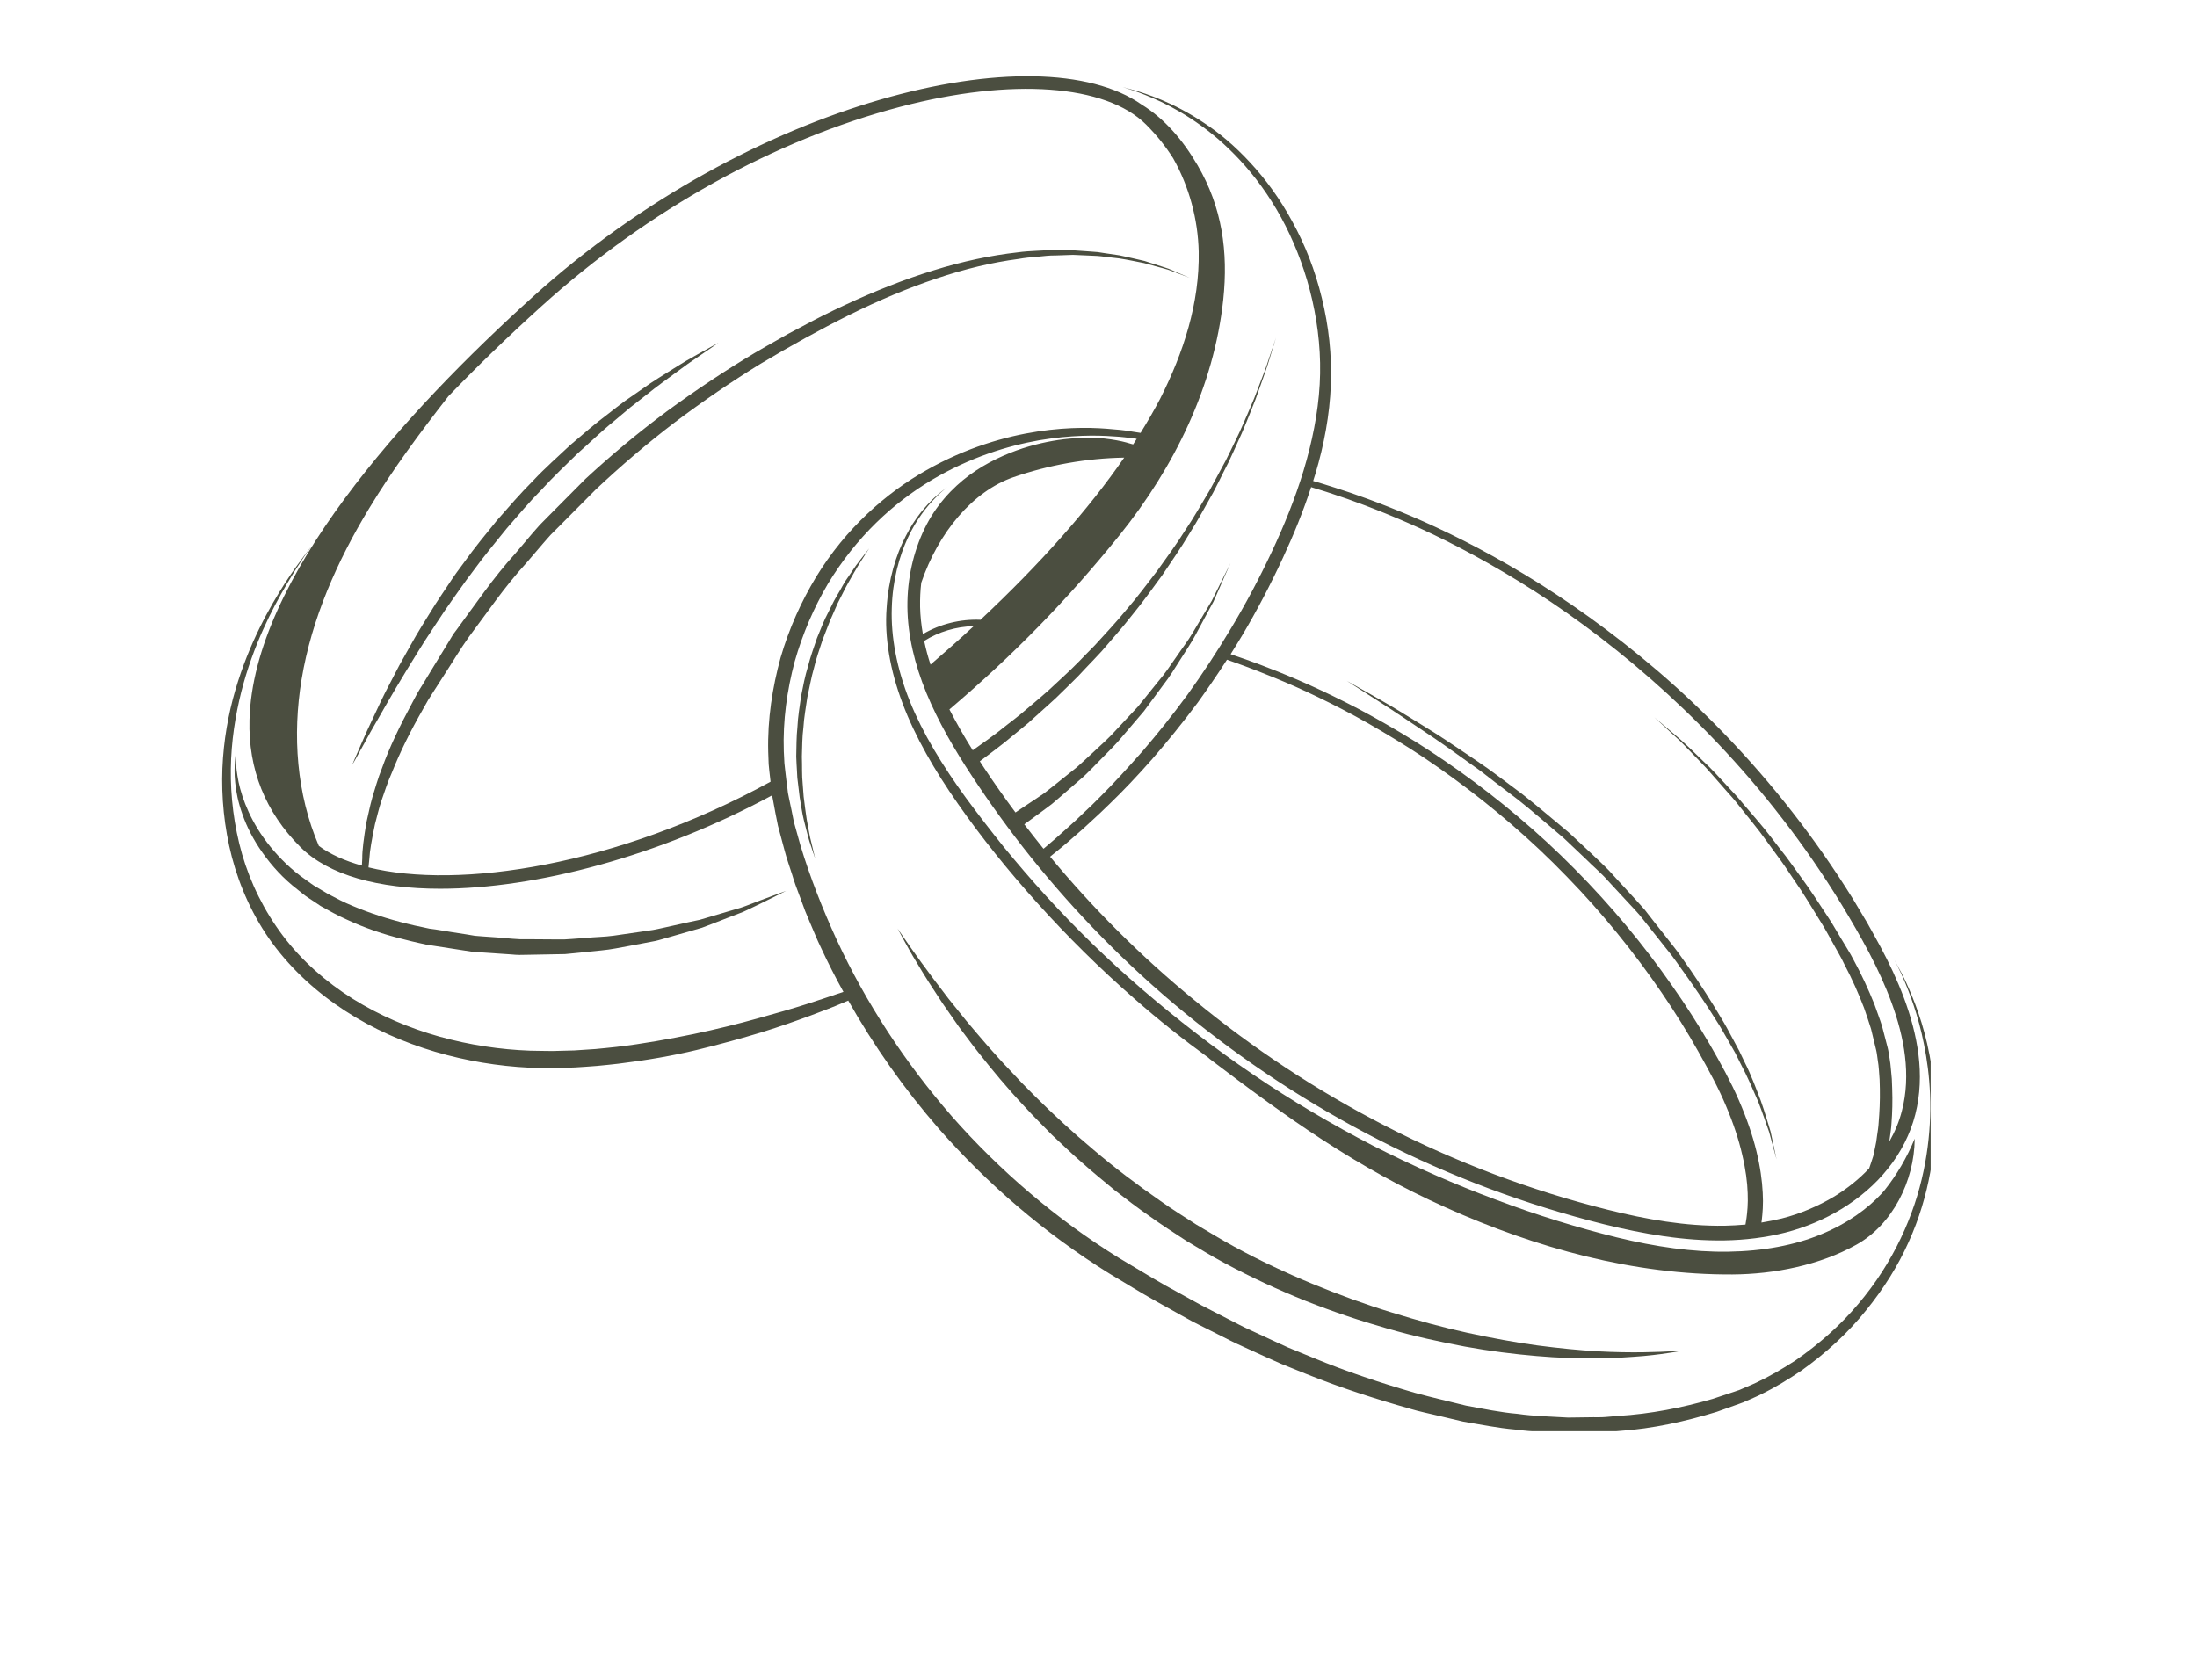
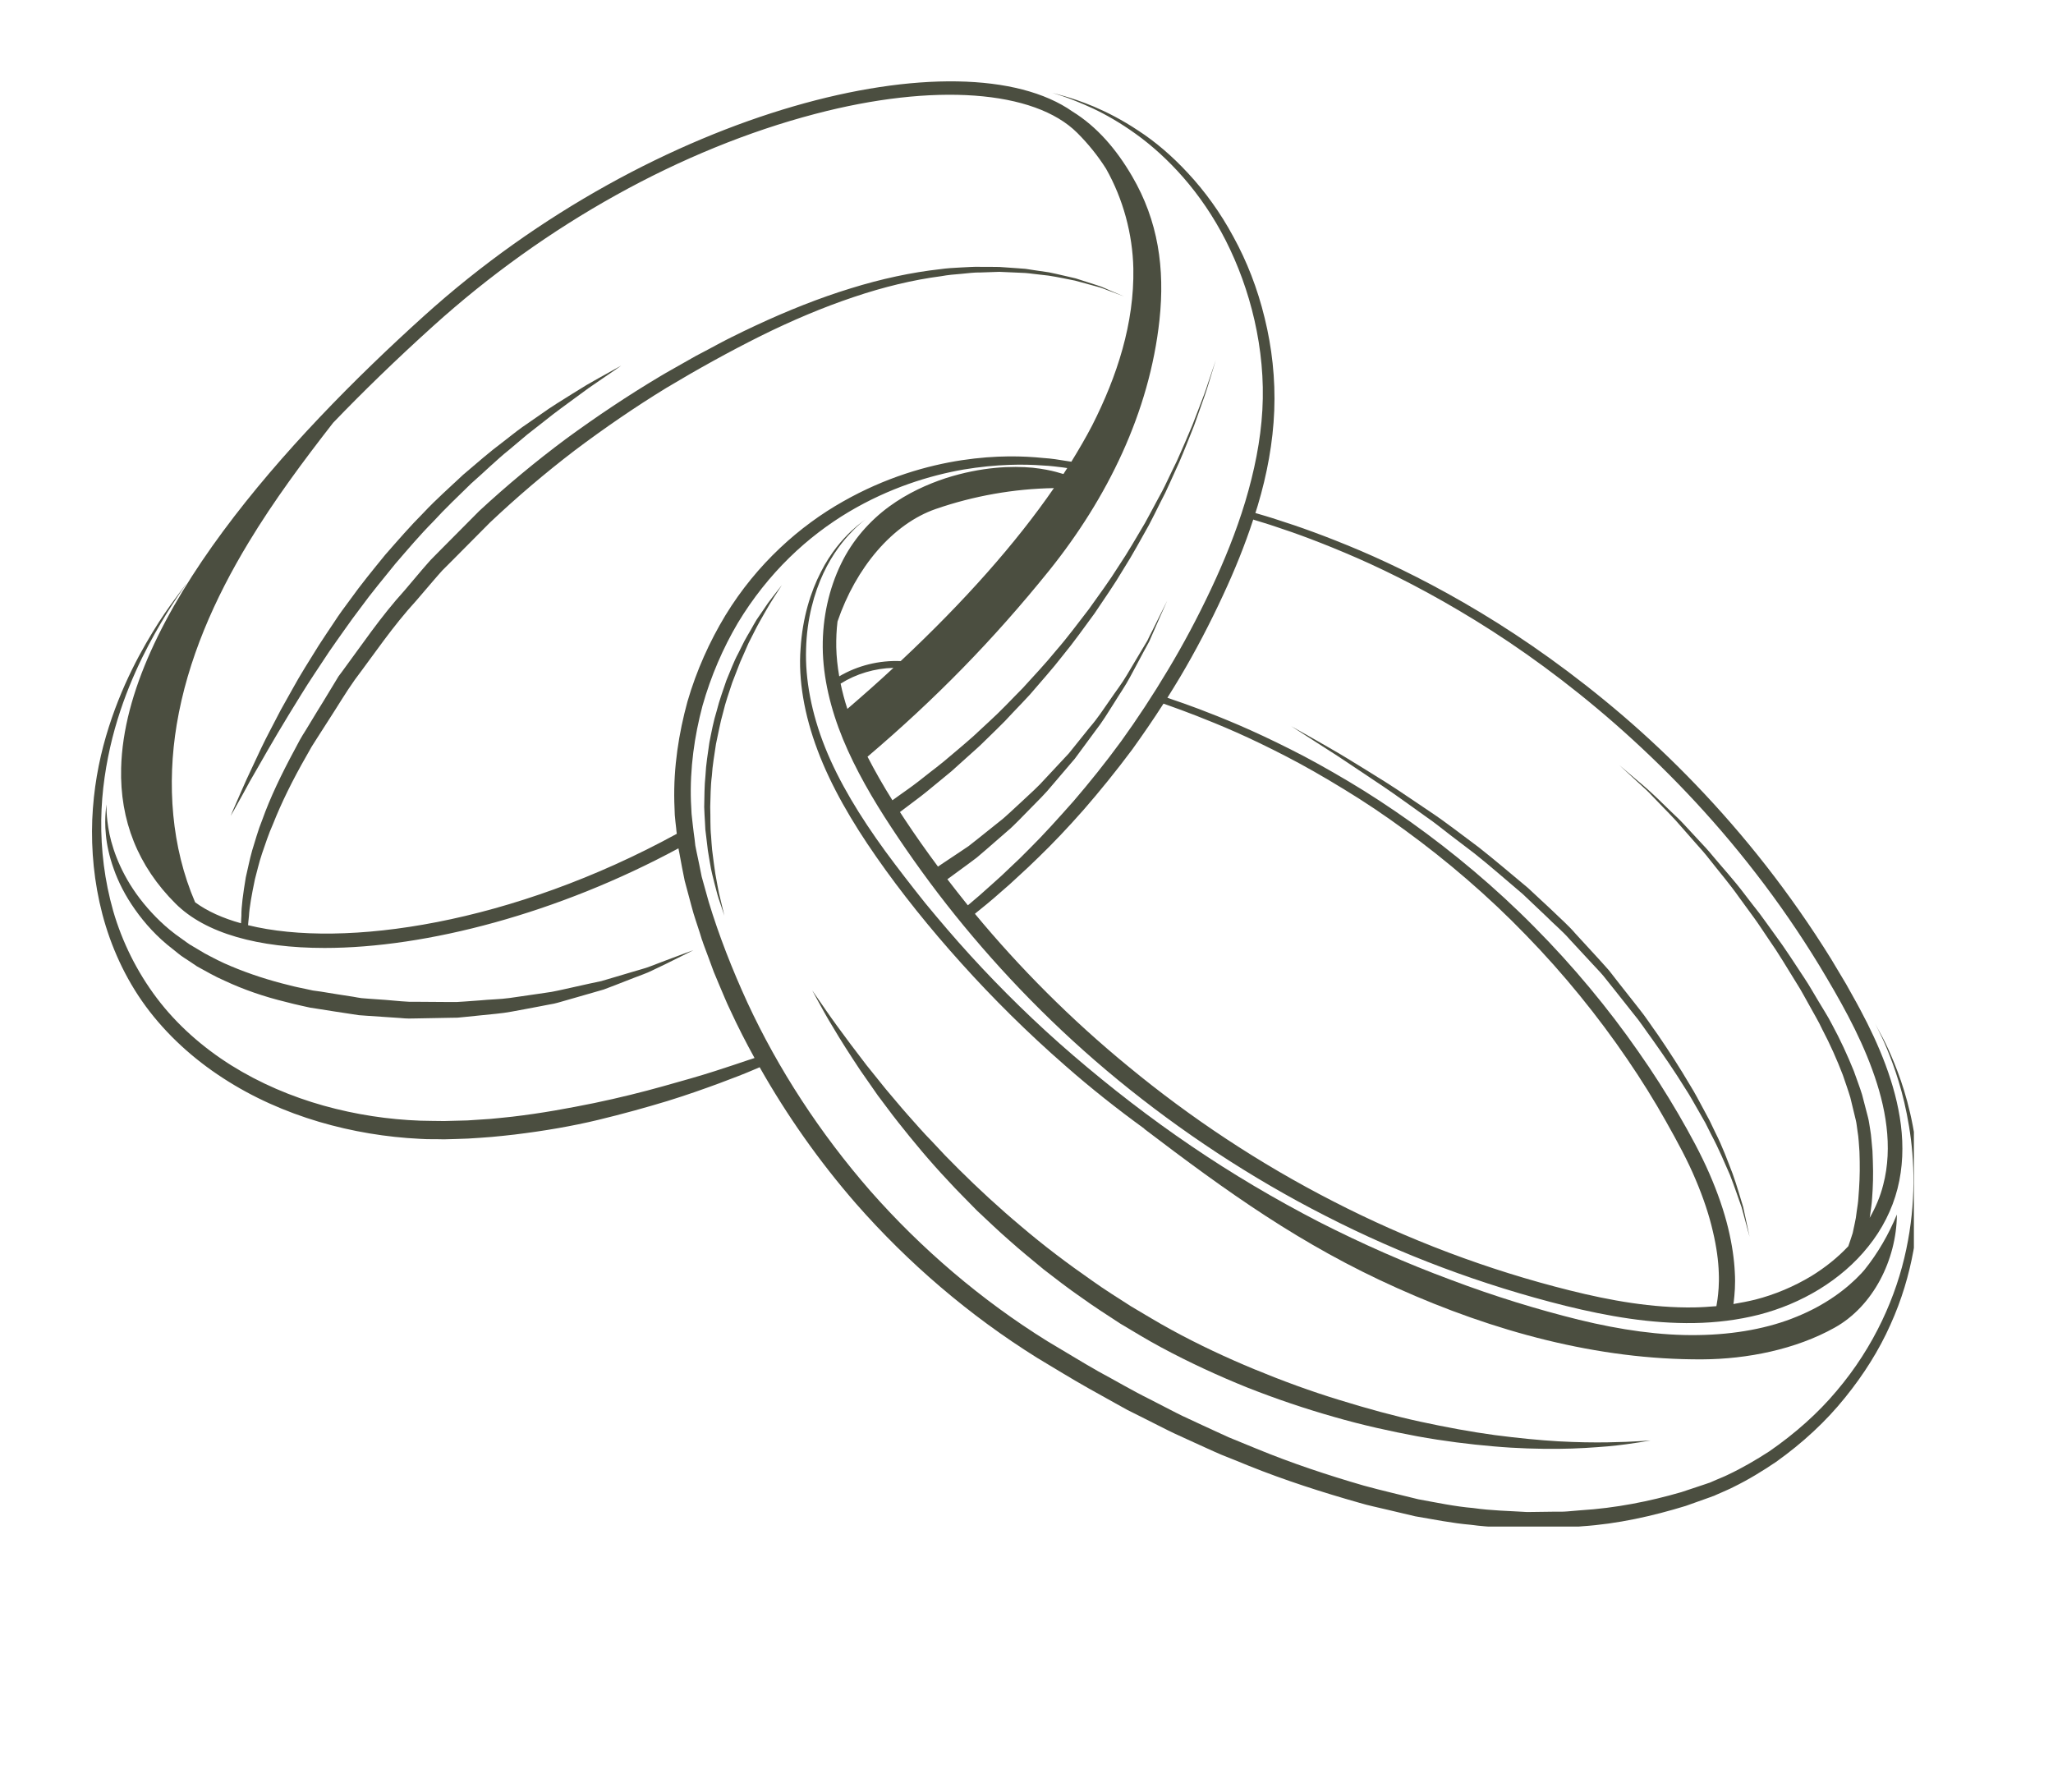
- <svg xmlns="http://www.w3.org/2000/svg" width="85" zoomAndPan="magnify" viewBox="0 0 64.08 55.92" height="65" preserveAspectRatio="xMidYMid meet" version="1.0">
+ <svg xmlns="http://www.w3.org/2000/svg" zoomAndPan="magnify" viewBox="0 0 64.08 55.92" preserveAspectRatio="xMidYMid meet" version="1.0">
  <defs>
    <clipPath id="2d71592915">
      <path d="M 2.805 2 L 59.738 2 L 59.738 47.645 L 2.805 47.645 Z M 2.805 2 " clip-rule="nonzero" />
    </clipPath>
    <clipPath id="9b6d375ac0">
      <path d="M 24 16 L 59.738 16 L 59.738 43 L 24 43 Z M 24 16 " clip-rule="nonzero" />
    </clipPath>
  </defs>
  <path fill="#4b4e40" d="M 3.32 25.105 C 3.32 25.105 3.312 25.191 3.297 25.352 C 3.285 25.512 3.273 25.75 3.305 26.051 C 3.332 26.355 3.406 26.719 3.551 27.121 C 3.691 27.523 3.91 27.957 4.215 28.387 C 4.52 28.82 4.906 29.25 5.391 29.621 C 5.508 29.711 5.613 29.809 5.75 29.895 C 5.883 29.98 6.016 30.07 6.148 30.16 C 6.426 30.312 6.707 30.477 7.012 30.609 C 7.605 30.887 8.25 31.109 8.918 31.27 C 9.082 31.316 9.25 31.352 9.418 31.391 L 9.68 31.449 L 9.934 31.488 C 10.27 31.543 10.605 31.594 10.945 31.645 C 11.031 31.656 11.113 31.672 11.199 31.684 L 11.461 31.703 L 11.98 31.738 C 12.156 31.75 12.328 31.762 12.5 31.773 C 12.586 31.781 12.672 31.789 12.762 31.789 L 13.016 31.785 C 13.355 31.781 13.695 31.773 14.031 31.766 L 14.281 31.762 L 14.527 31.738 C 14.691 31.723 14.855 31.707 15.016 31.688 C 15.336 31.652 15.656 31.633 15.965 31.574 C 16.27 31.52 16.57 31.461 16.863 31.406 C 17.008 31.379 17.152 31.348 17.293 31.324 C 17.434 31.293 17.57 31.246 17.703 31.211 C 17.973 31.133 18.23 31.062 18.48 30.988 C 18.605 30.953 18.727 30.918 18.844 30.883 C 18.961 30.84 19.074 30.797 19.184 30.754 C 19.402 30.668 19.609 30.59 19.805 30.512 C 20 30.434 20.188 30.375 20.348 30.293 C 20.512 30.215 20.664 30.141 20.797 30.078 C 21.336 29.812 21.641 29.656 21.641 29.656 C 21.641 29.656 21.316 29.773 20.758 29.984 C 20.617 30.039 20.465 30.098 20.297 30.16 C 20.129 30.227 19.938 30.27 19.742 30.332 C 19.543 30.391 19.332 30.453 19.109 30.52 C 18.996 30.551 18.883 30.586 18.766 30.621 C 18.645 30.645 18.523 30.672 18.398 30.699 C 18.152 30.754 17.895 30.812 17.625 30.871 C 17.492 30.898 17.355 30.934 17.215 30.957 C 17.078 30.977 16.934 30.996 16.789 31.02 C 16.504 31.062 16.207 31.102 15.906 31.148 C 15.602 31.191 15.289 31.191 14.977 31.223 C 14.816 31.234 14.656 31.246 14.496 31.258 L 14.258 31.273 L 14.012 31.273 C 13.688 31.27 13.359 31.27 13.027 31.266 L 12.777 31.266 C 12.695 31.262 12.609 31.254 12.527 31.25 C 12.363 31.234 12.195 31.223 12.031 31.207 L 11.531 31.172 L 11.281 31.152 C 11.199 31.141 11.113 31.125 11.027 31.109 C 10.691 31.059 10.352 31.004 10.02 30.949 L 9.766 30.914 L 9.531 30.863 C 9.367 30.828 9.203 30.797 9.047 30.754 C 8.402 30.598 7.785 30.398 7.211 30.156 C 6.922 30.039 6.652 29.895 6.387 29.754 C 6.258 29.68 6.133 29.605 6.012 29.531 C 5.887 29.465 5.766 29.363 5.645 29.281 C 5.18 28.961 4.793 28.574 4.48 28.191 C 3.844 27.414 3.539 26.609 3.418 26.035 C 3.359 25.742 3.336 25.512 3.328 25.352 C 3.324 25.191 3.32 25.105 3.32 25.105 " fill-opacity="1" fill-rule="nonzero" />
  <path fill="#4b4e40" d="M 18.309 12.016 C 18.176 12.098 18.031 12.188 17.879 12.281 C 17.57 12.477 17.219 12.684 16.859 12.945 C 16.676 13.07 16.484 13.203 16.289 13.34 C 16.094 13.48 15.902 13.637 15.699 13.793 C 15.289 14.098 14.883 14.453 14.457 14.816 C 14.051 15.199 13.617 15.578 13.215 16.008 C 12.801 16.422 12.414 16.871 12.02 17.32 C 11.645 17.781 11.266 18.242 10.926 18.719 C 10.75 18.953 10.578 19.188 10.422 19.43 C 10.266 19.668 10.102 19.902 9.953 20.137 C 9.66 20.609 9.371 21.062 9.125 21.512 C 9 21.734 8.879 21.949 8.762 22.16 C 8.652 22.371 8.547 22.578 8.441 22.777 C 8.234 23.168 8.062 23.539 7.91 23.867 C 7.754 24.191 7.625 24.48 7.523 24.715 C 7.312 25.191 7.199 25.465 7.199 25.465 C 7.199 25.465 7.352 25.207 7.598 24.754 C 7.719 24.527 7.871 24.25 8.055 23.941 C 8.234 23.629 8.434 23.273 8.66 22.895 C 8.887 22.516 9.133 22.105 9.402 21.676 C 9.664 21.246 9.969 20.805 10.27 20.344 C 10.422 20.117 10.59 19.891 10.75 19.66 C 10.914 19.426 11.082 19.195 11.258 18.965 C 11.598 18.496 11.977 18.047 12.344 17.59 C 12.727 17.148 13.105 16.699 13.512 16.289 C 13.902 15.863 14.316 15.473 14.707 15.09 C 15.121 14.727 15.5 14.352 15.895 14.035 C 16.09 13.871 16.277 13.715 16.457 13.562 C 16.645 13.414 16.828 13.273 17 13.137 C 17.344 12.859 17.676 12.625 17.965 12.41 C 18.109 12.305 18.246 12.203 18.371 12.113 C 18.5 12.023 18.617 11.945 18.723 11.871 C 19.152 11.582 19.391 11.41 19.391 11.41 C 19.391 11.41 19.133 11.551 18.68 11.805 C 18.566 11.867 18.445 11.938 18.309 12.016 " fill-opacity="1" fill-rule="nonzero" />
  <g clip-path="url(#2d71592915)">
    <path fill="#4b4e40" d="M 21.047 25.027 C 21.051 25.164 21.059 25.301 21.062 25.438 C 21.074 25.594 21.09 25.707 21.105 25.848 C 21.109 25.906 21.117 25.965 21.125 26.023 C 16.008 28.824 10.754 29.617 7.742 28.875 C 7.746 28.809 7.758 28.715 7.77 28.594 C 7.785 28.316 7.855 27.93 7.957 27.441 C 8.023 27.199 8.082 26.926 8.18 26.637 C 8.281 26.348 8.379 26.035 8.523 25.715 C 8.781 25.062 9.133 24.344 9.566 23.59 C 9.621 23.496 9.672 23.398 9.727 23.305 C 9.777 23.223 9.848 23.117 9.906 23.023 C 10.027 22.832 10.152 22.637 10.281 22.438 C 10.539 22.043 10.789 21.617 11.078 21.211 C 11.676 20.418 12.258 19.547 12.996 18.742 C 13.176 18.535 13.352 18.328 13.531 18.117 C 13.625 18.012 13.711 17.906 13.805 17.805 L 14.102 17.508 C 14.496 17.109 14.895 16.707 15.297 16.305 C 16.133 15.516 17.012 14.766 17.938 14.059 C 18.863 13.363 19.824 12.703 20.801 12.105 C 21.785 11.516 22.766 10.973 23.746 10.484 C 24.723 10 25.695 9.59 26.641 9.273 C 27.586 8.953 28.504 8.734 29.371 8.621 C 29.586 8.582 29.797 8.562 30.004 8.547 C 30.211 8.527 30.414 8.5 30.613 8.504 C 30.809 8.496 31.004 8.492 31.191 8.484 C 31.379 8.492 31.562 8.5 31.738 8.508 C 31.828 8.512 31.914 8.516 32 8.52 C 32.086 8.527 32.168 8.535 32.25 8.547 C 32.414 8.566 32.574 8.582 32.727 8.602 C 33.031 8.648 33.305 8.711 33.555 8.758 C 33.801 8.824 34.023 8.887 34.215 8.938 C 34.406 8.984 34.559 9.059 34.688 9.102 C 34.945 9.199 35.082 9.25 35.082 9.25 C 35.082 9.25 34.949 9.191 34.695 9.086 C 34.566 9.035 34.418 8.953 34.227 8.898 C 34.035 8.836 33.82 8.766 33.574 8.688 C 33.324 8.633 33.047 8.562 32.742 8.5 C 32.59 8.477 32.43 8.453 32.266 8.43 C 32.184 8.418 32.098 8.406 32.012 8.391 C 31.926 8.387 31.836 8.379 31.75 8.371 C 31.57 8.359 31.383 8.344 31.195 8.332 C 31.004 8.328 30.809 8.328 30.605 8.328 C 30.406 8.32 30.199 8.34 29.988 8.348 C 29.773 8.359 29.555 8.371 29.34 8.402 C 28.461 8.5 27.52 8.699 26.551 9 C 25.582 9.297 24.59 9.691 23.586 10.16 C 23.336 10.273 23.09 10.398 22.84 10.52 C 22.586 10.645 22.34 10.781 22.09 10.914 C 21.836 11.043 21.586 11.18 21.34 11.324 C 21.09 11.469 20.836 11.605 20.59 11.754 C 19.594 12.348 18.613 13.004 17.664 13.699 C 16.719 14.402 15.809 15.16 14.961 15.945 C 14.551 16.359 14.145 16.766 13.746 17.168 L 13.445 17.473 C 13.352 17.574 13.262 17.684 13.168 17.789 C 12.988 18.004 12.809 18.215 12.629 18.426 C 11.883 19.246 11.285 20.141 10.68 20.957 L 10.566 21.109 L 10.469 21.27 C 10.406 21.375 10.34 21.48 10.277 21.586 C 10.152 21.793 10.027 22 9.902 22.199 C 9.777 22.402 9.66 22.602 9.539 22.797 C 9.477 22.895 9.422 22.98 9.359 23.094 C 9.305 23.191 9.254 23.289 9.203 23.387 C 8.781 24.168 8.43 24.902 8.188 25.582 C 8.051 25.918 7.965 26.246 7.871 26.543 C 7.785 26.844 7.734 27.129 7.672 27.383 C 7.586 27.898 7.531 28.309 7.535 28.578 C 7.527 28.676 7.527 28.754 7.523 28.816 C 6.949 28.656 6.465 28.438 6.09 28.16 C 5.348 26.434 5.207 24.473 5.516 22.613 C 5.852 20.59 6.699 18.68 7.762 16.926 C 8.551 15.621 9.461 14.398 10.398 13.195 C 11.336 12.219 12.375 11.211 13.512 10.184 C 17.031 7.004 21.27 4.648 25.445 3.555 C 29.148 2.582 32.285 2.809 33.625 4.148 C 33.977 4.5 34.273 4.871 34.523 5.266 C 35.055 6.207 35.352 7.301 35.375 8.379 C 35.406 10.086 34.871 11.738 34.09 13.277 C 33.895 13.652 33.676 14.027 33.438 14.414 L 33.438 14.41 C 33.438 14.41 33.359 14.398 33.211 14.375 C 33.066 14.352 32.848 14.312 32.551 14.293 C 31.969 14.234 31.105 14.199 30.02 14.363 C 28.941 14.527 27.637 14.898 26.305 15.656 C 24.977 16.406 23.629 17.586 22.641 19.207 C 22.152 20.016 21.742 20.918 21.457 21.898 C 21.188 22.883 21.02 23.938 21.047 25.027 Z M 26.238 21.336 C 26.73 21.027 27.305 20.859 27.887 20.844 C 27.43 21.27 26.949 21.695 26.449 22.125 C 26.363 21.863 26.293 21.598 26.238 21.336 Z M 26.102 20.203 C 26.098 19.93 26.109 19.66 26.141 19.398 C 26.711 17.727 27.852 16.352 29.215 15.883 C 30.391 15.477 31.648 15.254 32.895 15.234 C 31.707 16.957 30.105 18.766 28.113 20.633 C 27.445 20.605 26.77 20.77 26.195 21.109 C 26.141 20.805 26.109 20.5 26.102 20.203 Z M 30.477 28.48 C 30.656 28.336 30.926 28.121 31.254 27.828 C 31.422 27.688 31.602 27.523 31.793 27.344 C 31.988 27.168 32.195 26.973 32.414 26.758 C 32.852 26.336 33.328 25.836 33.824 25.273 C 34.316 24.707 34.832 24.074 35.344 23.387 C 35.668 22.934 35.996 22.461 36.316 21.961 C 36.363 21.98 36.438 22.004 36.535 22.039 C 36.723 22.105 37 22.207 37.344 22.34 C 37.691 22.477 38.113 22.645 38.586 22.855 C 39.062 23.066 39.59 23.32 40.156 23.613 C 40.723 23.906 41.324 24.25 41.949 24.633 C 42.574 25.012 43.215 25.441 43.859 25.914 C 45.148 26.852 46.449 27.961 47.629 29.184 C 48.816 30.402 49.887 31.73 50.785 33.047 C 51.234 33.703 51.641 34.359 51.996 34.992 C 52.355 35.629 52.684 36.234 52.926 36.816 C 53.172 37.395 53.352 37.941 53.465 38.438 C 53.582 38.93 53.637 39.367 53.648 39.723 C 53.664 40.082 53.633 40.359 53.609 40.547 C 53.594 40.645 53.582 40.715 53.574 40.766 C 53.344 40.785 53.109 40.801 52.875 40.805 C 51.578 40.824 50.273 40.594 48.992 40.273 C 46.426 39.633 43.934 38.688 41.617 37.496 C 39.297 36.309 37.152 34.879 35.238 33.301 C 33.418 31.812 31.812 30.188 30.43 28.52 C 30.445 28.504 30.457 28.496 30.477 28.48 Z M 36.836 21.129 C 37.316 20.32 37.766 19.461 38.18 18.566 C 38.531 17.812 38.852 17.027 39.117 16.215 C 39.133 16.223 39.145 16.227 39.16 16.23 C 39.316 16.281 39.547 16.344 39.84 16.445 C 40.43 16.637 41.289 16.949 42.355 17.414 C 43.418 17.879 44.68 18.52 46.055 19.367 C 47.434 20.215 48.918 21.285 50.414 22.594 C 51.91 23.906 53.418 25.457 54.809 27.262 C 55.504 28.16 56.172 29.125 56.793 30.145 C 57.406 31.164 58.02 32.234 58.438 33.383 C 58.648 33.957 58.812 34.555 58.883 35.16 C 58.957 35.77 58.934 36.395 58.781 36.977 C 58.691 37.34 58.543 37.684 58.359 38.008 C 58.367 37.961 58.371 37.918 58.379 37.871 C 58.398 37.723 58.426 37.562 58.434 37.391 C 58.461 37.047 58.473 36.66 58.457 36.238 C 58.453 36.133 58.449 36.027 58.445 35.918 C 58.434 35.809 58.426 35.695 58.414 35.582 C 58.406 35.469 58.391 35.352 58.371 35.234 C 58.348 35.113 58.34 35.004 58.305 34.871 C 58.246 34.641 58.184 34.406 58.121 34.164 C 58.047 33.922 57.949 33.676 57.863 33.426 C 57.664 32.934 57.438 32.441 57.176 31.961 C 57.051 31.715 56.895 31.48 56.758 31.246 C 56.613 31.012 56.484 30.77 56.328 30.539 C 56.02 30.074 55.723 29.605 55.398 29.168 C 55.238 28.949 55.082 28.727 54.922 28.512 C 54.758 28.301 54.594 28.094 54.438 27.887 C 54.125 27.473 53.785 27.102 53.48 26.738 C 53.332 26.555 53.172 26.383 53.02 26.223 C 52.867 26.059 52.719 25.898 52.578 25.746 C 52.438 25.594 52.293 25.457 52.156 25.328 C 52.02 25.195 51.891 25.07 51.77 24.953 C 51.648 24.84 51.535 24.727 51.426 24.633 C 51.316 24.535 51.215 24.449 51.121 24.371 C 50.754 24.059 50.543 23.879 50.543 23.879 C 50.543 23.879 50.746 24.066 51.102 24.395 C 51.191 24.477 51.289 24.566 51.395 24.664 C 51.5 24.762 51.605 24.883 51.723 25 C 51.953 25.246 52.23 25.508 52.496 25.824 C 52.633 25.977 52.777 26.141 52.922 26.309 C 53.07 26.473 53.223 26.645 53.367 26.832 C 53.66 27.207 53.984 27.582 54.281 28.004 C 54.438 28.215 54.59 28.426 54.746 28.641 C 54.902 28.855 55.047 29.082 55.199 29.305 C 55.512 29.75 55.789 30.223 56.078 30.688 C 56.227 30.918 56.352 31.164 56.488 31.402 C 56.621 31.648 56.762 31.875 56.875 32.121 C 57.125 32.594 57.34 33.082 57.52 33.551 C 57.602 33.793 57.684 34.02 57.754 34.254 C 57.812 34.496 57.871 34.734 57.926 34.965 C 57.949 35.059 57.961 35.184 57.977 35.293 C 57.996 35.402 58.008 35.512 58.016 35.621 C 58.023 35.727 58.031 35.836 58.039 35.941 C 58.043 36.047 58.043 36.148 58.047 36.25 C 58.055 36.656 58.035 37.027 58.008 37.355 C 58 37.52 57.973 37.672 57.953 37.812 C 57.945 37.879 57.934 37.949 57.926 38.012 C 57.914 38.074 57.902 38.133 57.891 38.188 C 57.867 38.301 57.844 38.398 57.828 38.484 C 57.797 38.574 57.773 38.648 57.754 38.711 C 57.715 38.824 57.695 38.887 57.691 38.895 C 57.355 39.254 56.961 39.566 56.535 39.828 C 55.996 40.152 55.398 40.406 54.785 40.562 C 54.562 40.617 54.332 40.66 54.105 40.699 C 54.109 40.672 54.113 40.645 54.117 40.613 C 54.141 40.402 54.172 40.094 54.148 39.703 C 54.129 39.312 54.066 38.844 53.938 38.32 C 53.812 37.801 53.617 37.23 53.355 36.629 C 53.094 36.027 52.758 35.41 52.387 34.77 C 52.012 34.129 51.594 33.469 51.129 32.809 C 50.207 31.484 49.105 30.152 47.891 28.93 C 46.68 27.703 45.355 26.598 44.039 25.66 C 43.383 25.195 42.73 24.766 42.098 24.391 C 41.461 24.012 40.852 23.672 40.273 23.383 C 39.699 23.094 39.164 22.844 38.684 22.637 C 38.203 22.43 37.777 22.262 37.426 22.129 C 37.07 21.996 36.793 21.898 36.605 21.836 C 36.535 21.809 36.48 21.793 36.438 21.777 C 36.57 21.566 36.703 21.352 36.836 21.129 Z M 59.703 35.133 C 59.5 34.062 59.176 33.27 58.938 32.742 C 58.816 32.477 58.711 32.281 58.637 32.152 C 58.566 32.02 58.531 31.953 58.531 31.953 C 58.531 31.953 58.566 32.02 58.633 32.156 C 58.699 32.289 58.797 32.488 58.906 32.754 C 59.125 33.289 59.414 34.09 59.586 35.152 C 59.762 36.207 59.809 37.531 59.5 38.992 C 59.195 40.445 58.508 42.02 57.324 43.414 C 56.738 44.113 56.023 44.746 55.219 45.301 C 54.809 45.566 54.375 45.82 53.926 46.031 C 53.816 46.086 53.691 46.133 53.574 46.184 L 53.395 46.262 L 53.348 46.281 C 53.344 46.281 53.328 46.289 53.332 46.285 L 53.309 46.293 L 53.219 46.324 C 52.973 46.406 52.727 46.488 52.48 46.57 C 51.484 46.859 50.426 47.07 49.328 47.137 C 49.191 47.148 49.055 47.16 48.918 47.172 C 48.781 47.184 48.641 47.18 48.504 47.18 C 48.227 47.184 47.949 47.188 47.668 47.191 C 47.109 47.156 46.543 47.148 45.98 47.066 C 45.422 47.02 44.848 46.898 44.27 46.793 C 43.723 46.656 43.137 46.523 42.57 46.367 C 41.438 46.039 40.305 45.664 39.191 45.203 C 38.91 45.09 38.633 44.973 38.352 44.859 C 38.078 44.738 37.805 44.605 37.527 44.48 C 37.254 44.348 36.973 44.23 36.703 44.09 L 35.891 43.672 C 35.344 43.402 34.82 43.09 34.281 42.801 C 33.75 42.5 33.223 42.172 32.691 41.859 C 30.629 40.578 28.754 38.973 27.168 37.172 C 25.59 35.363 24.289 33.363 23.328 31.289 C 22.855 30.258 22.438 29.195 22.121 28.148 C 22.047 27.887 21.977 27.625 21.902 27.363 C 21.852 27.102 21.797 26.844 21.742 26.586 L 21.703 26.391 L 21.68 26.188 C 21.66 26.055 21.645 25.922 21.629 25.789 C 21.617 25.66 21.594 25.508 21.586 25.402 C 21.578 25.27 21.574 25.141 21.566 25.012 C 21.531 23.98 21.676 22.973 21.926 22.031 C 22.191 21.094 22.57 20.223 23.031 19.441 C 23.5 18.664 24.043 17.988 24.637 17.406 C 25.227 16.828 25.859 16.355 26.492 15.977 C 27.762 15.223 29.02 14.84 30.066 14.656 C 31.117 14.48 31.965 14.484 32.531 14.527 C 32.812 14.539 33.035 14.574 33.184 14.59 C 33.234 14.598 33.277 14.605 33.312 14.609 C 33.273 14.672 33.23 14.734 33.191 14.797 L 33.191 14.793 C 33.191 14.793 33.109 14.773 32.957 14.727 C 32.797 14.684 32.551 14.633 32.234 14.598 C 31.602 14.539 30.648 14.562 29.512 14.926 C 28.949 15.113 28.332 15.387 27.75 15.812 C 27.16 16.246 26.613 16.844 26.246 17.609 C 25.879 18.371 25.672 19.266 25.68 20.203 C 25.688 21.152 25.926 22.129 26.312 23.07 C 26.703 24.016 27.234 24.934 27.832 25.84 C 28.426 26.742 29.086 27.66 29.809 28.559 C 31.254 30.355 32.953 32.113 34.902 33.711 C 36.848 35.305 39.027 36.754 41.383 37.953 C 43.738 39.16 46.266 40.109 48.875 40.758 C 50.176 41.078 51.523 41.316 52.883 41.293 C 53.562 41.281 54.246 41.199 54.906 41.031 C 55.57 40.859 56.203 40.594 56.785 40.238 C 57.363 39.883 57.891 39.438 58.316 38.902 C 58.742 38.375 59.062 37.75 59.227 37.098 C 59.395 36.438 59.414 35.762 59.332 35.109 C 59.25 34.457 59.074 33.828 58.852 33.23 C 58.629 32.633 58.359 32.062 58.066 31.516 C 57.922 31.242 57.766 30.977 57.621 30.711 C 57.465 30.445 57.309 30.184 57.152 29.926 C 56.512 28.895 55.832 27.926 55.121 27.016 C 53.703 25.203 52.172 23.637 50.645 22.328 C 49.117 21.02 47.605 19.957 46.211 19.117 C 44.809 18.273 43.531 17.645 42.453 17.184 C 41.375 16.727 40.508 16.422 39.91 16.234 C 39.609 16.133 39.379 16.07 39.223 16.023 C 39.207 16.02 39.195 16.016 39.184 16.012 C 39.207 15.934 39.234 15.855 39.258 15.777 C 39.547 14.812 39.734 13.812 39.773 12.816 C 39.812 11.82 39.699 10.836 39.473 9.922 C 39.25 9 38.914 8.145 38.496 7.387 C 38.086 6.625 37.598 5.961 37.086 5.41 C 36.574 4.855 36.043 4.41 35.531 4.078 C 35.023 3.738 34.547 3.5 34.145 3.328 C 33.742 3.16 33.418 3.055 33.191 2.992 C 32.969 2.93 32.848 2.898 32.848 2.898 C 32.848 2.898 32.965 2.934 33.188 3.008 C 33.406 3.082 33.727 3.207 34.117 3.387 C 34.512 3.574 34.969 3.832 35.457 4.184 C 35.945 4.535 36.453 4.988 36.938 5.543 C 37.422 6.098 37.879 6.758 38.262 7.512 C 38.641 8.262 38.953 9.102 39.156 9.996 C 39.359 10.891 39.457 11.84 39.402 12.797 C 39.348 13.758 39.148 14.723 38.867 15.66 C 38.582 16.602 38.211 17.512 37.797 18.391 C 37.383 19.27 36.934 20.113 36.457 20.906 C 35.984 21.699 35.492 22.445 34.996 23.133 C 34.496 23.816 33.992 24.441 33.512 25 C 33.02 25.555 32.566 26.059 32.141 26.48 C 31.93 26.695 31.727 26.895 31.535 27.07 C 31.348 27.25 31.176 27.414 31.012 27.555 C 30.695 27.844 30.438 28.066 30.258 28.215 C 30.238 28.23 30.227 28.242 30.211 28.254 C 30.207 28.25 30.203 28.246 30.199 28.242 C 29.984 27.977 29.777 27.707 29.57 27.441 C 29.625 27.402 29.688 27.359 29.758 27.305 C 29.883 27.215 30.035 27.102 30.211 26.973 C 30.297 26.906 30.391 26.84 30.488 26.766 C 30.582 26.684 30.684 26.598 30.785 26.512 C 30.992 26.332 31.215 26.137 31.449 25.934 C 31.57 25.836 31.68 25.719 31.797 25.605 C 31.91 25.488 32.027 25.371 32.145 25.25 C 32.383 25.008 32.633 24.766 32.855 24.492 C 33.086 24.223 33.32 23.949 33.551 23.676 C 33.766 23.387 33.98 23.098 34.188 22.812 C 34.406 22.535 34.586 22.238 34.766 21.953 C 34.941 21.668 35.129 21.402 35.273 21.129 C 35.418 20.859 35.555 20.602 35.684 20.363 C 35.746 20.246 35.809 20.133 35.867 20.027 C 35.914 19.914 35.961 19.809 36.008 19.707 C 36.094 19.508 36.172 19.336 36.234 19.191 C 36.363 18.906 36.434 18.746 36.434 18.746 C 36.434 18.746 36.355 18.902 36.215 19.184 C 36.145 19.324 36.062 19.492 35.965 19.688 C 35.914 19.785 35.863 19.887 35.812 19.996 C 35.746 20.102 35.684 20.215 35.613 20.328 C 35.477 20.559 35.328 20.805 35.172 21.07 C 35.02 21.332 34.82 21.586 34.633 21.863 C 34.441 22.137 34.254 22.426 34.023 22.691 C 33.805 22.961 33.582 23.238 33.359 23.516 C 33.117 23.773 32.875 24.035 32.637 24.289 C 32.406 24.551 32.148 24.777 31.906 25.004 C 31.785 25.117 31.664 25.227 31.547 25.336 C 31.43 25.441 31.316 25.551 31.195 25.641 C 30.961 25.828 30.734 26.008 30.531 26.172 C 30.43 26.254 30.328 26.332 30.234 26.406 C 30.133 26.473 30.039 26.539 29.949 26.598 C 29.766 26.719 29.609 26.824 29.48 26.91 C 29.402 26.965 29.332 27.012 29.277 27.047 C 28.914 26.559 28.566 26.066 28.238 25.57 C 28.191 25.496 28.141 25.418 28.09 25.344 C 28.191 25.27 28.363 25.137 28.598 24.961 C 28.789 24.82 29.02 24.633 29.277 24.418 C 29.41 24.309 29.547 24.195 29.695 24.074 C 29.836 23.949 29.984 23.816 30.137 23.676 C 30.289 23.535 30.457 23.395 30.617 23.242 C 30.777 23.086 30.941 22.926 31.113 22.758 C 31.285 22.594 31.453 22.418 31.621 22.234 C 31.793 22.055 31.969 21.871 32.145 21.68 C 32.48 21.285 32.84 20.891 33.172 20.461 C 33.52 20.039 33.836 19.59 34.164 19.145 C 34.469 18.688 34.789 18.234 35.062 17.77 C 35.355 17.309 35.605 16.84 35.859 16.391 C 35.98 16.16 36.094 15.934 36.203 15.711 C 36.32 15.492 36.426 15.273 36.52 15.059 C 36.617 14.84 36.715 14.633 36.805 14.43 C 36.895 14.227 36.973 14.027 37.051 13.836 C 37.125 13.645 37.199 13.461 37.27 13.285 C 37.332 13.109 37.395 12.941 37.449 12.781 C 37.562 12.469 37.66 12.191 37.727 11.961 C 37.867 11.5 37.949 11.238 37.949 11.238 C 37.949 11.238 37.859 11.5 37.707 11.953 C 37.637 12.184 37.531 12.457 37.41 12.77 C 37.352 12.926 37.289 13.09 37.219 13.266 C 37.145 13.438 37.066 13.621 36.988 13.809 C 36.902 13.996 36.824 14.195 36.73 14.395 C 36.633 14.594 36.531 14.801 36.43 15.016 C 36.332 15.227 36.219 15.441 36.098 15.656 C 35.98 15.875 35.863 16.098 35.738 16.324 C 35.473 16.766 35.215 17.227 34.914 17.672 C 34.629 18.129 34.301 18.57 33.984 19.016 C 33.648 19.449 33.324 19.891 32.973 20.293 C 32.633 20.711 32.266 21.098 31.922 21.477 C 31.746 21.66 31.566 21.836 31.395 22.016 C 31.223 22.191 31.051 22.359 30.879 22.516 C 30.707 22.676 30.539 22.832 30.379 22.98 C 30.215 23.129 30.047 23.266 29.895 23.398 C 29.738 23.531 29.59 23.656 29.445 23.777 C 29.301 23.895 29.164 24 29.031 24.102 C 28.773 24.309 28.547 24.484 28.348 24.625 C 28.125 24.781 27.961 24.902 27.855 24.977 C 27.57 24.523 27.312 24.07 27.078 23.617 C 29.195 21.816 30.992 19.984 32.746 17.809 C 34.562 15.547 35.879 12.871 36.191 9.984 C 36.363 8.379 36.152 6.895 35.336 5.5 C 34.844 4.656 34.238 3.953 33.48 3.484 C 30.031 1.059 20.453 3.34 13.227 9.867 C 8.984 13.699 3.902 19.254 3.781 23.969 C 3.738 25.609 4.309 27.035 5.477 28.199 C 6.414 29.137 8.078 29.586 10.129 29.586 C 13.316 29.586 17.43 28.5 21.176 26.477 L 21.211 26.656 C 21.262 26.934 21.312 27.211 21.371 27.488 C 21.445 27.762 21.516 28.031 21.59 28.305 C 21.66 28.578 21.758 28.844 21.844 29.117 L 21.906 29.32 L 21.926 29.371 L 21.945 29.43 L 21.98 29.527 L 22.129 29.926 L 22.277 30.328 C 22.332 30.461 22.391 30.594 22.445 30.73 C 22.562 30.996 22.668 31.273 22.797 31.535 C 23.027 32.035 23.281 32.531 23.551 33.02 C 23.496 33.039 23.434 33.062 23.352 33.086 C 23.113 33.168 22.762 33.285 22.312 33.43 C 21.867 33.574 21.316 33.73 20.684 33.906 C 20.055 34.082 19.336 34.262 18.551 34.426 C 17.762 34.586 16.906 34.746 15.992 34.852 C 15.766 34.879 15.535 34.898 15.301 34.922 C 15.066 34.938 14.828 34.953 14.59 34.969 C 14.348 34.973 14.113 34.984 13.863 34.988 C 13.621 34.984 13.355 34.984 13.121 34.977 C 12.129 34.941 11.105 34.789 10.102 34.508 C 9.098 34.227 8.113 33.809 7.219 33.25 C 6.324 32.688 5.52 31.98 4.895 31.152 C 4.27 30.324 3.812 29.391 3.535 28.438 C 3.262 27.48 3.148 26.512 3.16 25.594 C 3.172 24.68 3.312 23.812 3.508 23.031 C 3.906 21.469 4.543 20.262 5.02 19.449 C 5.258 19.043 5.465 18.734 5.605 18.523 C 5.754 18.316 5.828 18.203 5.828 18.203 C 5.828 18.203 5.746 18.312 5.594 18.512 C 5.441 18.719 5.219 19.016 4.961 19.414 C 4.453 20.211 3.77 21.402 3.309 22.977 C 3.078 23.766 2.918 24.641 2.879 25.586 C 2.844 26.527 2.934 27.531 3.195 28.531 C 3.457 29.527 3.902 30.527 4.551 31.41 C 5.199 32.289 6.031 33.047 6.961 33.648 C 7.891 34.254 8.914 34.703 9.957 35.012 C 11 35.32 12.062 35.492 13.098 35.543 C 13.367 35.562 13.605 35.551 13.859 35.559 C 14.109 35.555 14.367 35.543 14.617 35.535 C 14.863 35.52 15.105 35.504 15.348 35.484 C 15.59 35.461 15.824 35.438 16.059 35.41 C 16.992 35.297 17.871 35.145 18.668 34.953 C 19.461 34.762 20.184 34.559 20.82 34.367 C 21.453 34.172 21.996 33.977 22.445 33.812 C 22.891 33.645 23.238 33.512 23.473 33.41 C 23.574 33.367 23.652 33.336 23.711 33.309 C 24.555 34.801 25.559 36.234 26.719 37.566 C 28.34 39.414 30.25 41.055 32.379 42.383 C 32.91 42.699 33.43 43.023 33.973 43.328 L 34.785 43.781 L 35.195 44.008 L 35.609 44.215 L 36.438 44.633 C 36.715 44.773 37 44.891 37.277 45.023 C 37.559 45.148 37.836 45.281 38.121 45.402 C 38.406 45.516 38.691 45.629 38.973 45.746 C 40.109 46.203 41.27 46.574 42.426 46.902 C 42.711 46.988 43.008 47.047 43.297 47.117 C 43.59 47.188 43.883 47.258 44.172 47.324 C 44.754 47.422 45.32 47.539 45.914 47.59 C 46.504 47.672 47.082 47.672 47.66 47.703 C 47.949 47.699 48.234 47.691 48.52 47.688 C 48.664 47.684 48.805 47.684 48.945 47.676 C 49.086 47.66 49.23 47.648 49.371 47.637 C 50.5 47.562 51.586 47.316 52.617 47 C 52.871 46.91 53.121 46.82 53.375 46.73 L 53.469 46.695 L 53.492 46.688 L 53.52 46.676 L 53.562 46.656 L 53.742 46.578 C 53.859 46.523 53.98 46.477 54.098 46.414 C 54.578 46.18 55.016 45.91 55.438 45.625 C 56.266 45.035 56.992 44.363 57.582 43.629 C 58.176 42.898 58.656 42.129 59.004 41.348 C 59.359 40.566 59.586 39.785 59.723 39.035 C 59.992 37.535 59.906 36.195 59.703 35.133 " fill-opacity="1" fill-rule="nonzero" />
  </g>
  <path fill="#4b4e40" d="M 48.637 44.984 C 48.043 44.949 47.375 44.883 46.652 44.789 C 45.926 44.691 45.148 44.547 44.332 44.371 C 43.52 44.195 42.668 43.961 41.797 43.691 C 40.926 43.426 40.043 43.102 39.16 42.738 C 38.281 42.375 37.398 41.961 36.555 41.5 C 36.125 41.266 35.719 41.016 35.301 40.77 C 34.895 40.508 34.484 40.254 34.098 39.977 C 33.316 39.434 32.566 38.867 31.875 38.277 C 31.176 37.691 30.531 37.094 29.938 36.504 C 29.789 36.355 29.645 36.211 29.504 36.066 C 29.363 35.918 29.227 35.773 29.094 35.629 C 28.816 35.348 28.57 35.059 28.324 34.785 C 28.082 34.512 27.863 34.242 27.645 33.988 C 27.438 33.727 27.238 33.48 27.051 33.25 C 26.688 32.777 26.375 32.363 26.125 32.016 C 25.871 31.668 25.684 31.391 25.551 31.199 C 25.422 31.012 25.352 30.91 25.352 30.91 C 25.352 30.91 25.41 31.02 25.52 31.219 C 25.633 31.422 25.789 31.719 26.016 32.086 C 26.234 32.457 26.516 32.898 26.848 33.398 C 27.02 33.645 27.199 33.906 27.395 34.184 C 27.598 34.449 27.805 34.738 28.035 35.027 C 28.492 35.605 29.004 36.227 29.586 36.844 C 29.871 37.16 30.184 37.461 30.496 37.785 C 30.82 38.086 31.148 38.406 31.5 38.711 C 31.844 39.02 32.211 39.316 32.578 39.621 C 32.957 39.914 33.34 40.211 33.742 40.488 C 34.137 40.773 34.551 41.039 34.965 41.309 C 35.387 41.559 35.816 41.824 36.25 42.055 C 37.129 42.527 38.027 42.941 38.93 43.305 C 39.84 43.664 40.746 43.969 41.641 44.223 C 42.531 44.48 43.406 44.672 44.242 44.828 C 45.078 44.98 45.875 45.078 46.613 45.141 C 47.352 45.207 48.031 45.223 48.629 45.219 C 49.23 45.215 49.754 45.176 50.184 45.141 C 50.609 45.102 50.945 45.051 51.172 45.016 C 51.398 44.977 51.52 44.957 51.52 44.957 C 51.52 44.957 51.398 44.965 51.168 44.98 C 50.941 44.996 50.602 45.008 50.176 45.016 C 49.746 45.023 49.23 45.016 48.637 44.984 " fill-opacity="1" fill-rule="nonzero" />
  <path fill="#4b4e40" d="M 22.348 23.219 C 22.422 22.891 22.477 22.555 22.57 22.238 C 22.645 21.914 22.758 21.605 22.855 21.305 C 22.91 21.16 22.969 21.012 23.023 20.871 C 23.051 20.801 23.078 20.73 23.105 20.66 C 23.133 20.594 23.164 20.527 23.195 20.457 C 23.25 20.328 23.309 20.199 23.363 20.074 C 23.426 19.949 23.488 19.832 23.543 19.719 C 23.656 19.492 23.773 19.293 23.875 19.113 C 23.977 18.934 24.07 18.777 24.152 18.652 C 24.312 18.402 24.406 18.258 24.406 18.258 C 24.406 18.258 24.301 18.395 24.117 18.629 C 24.023 18.746 23.918 18.891 23.805 19.066 C 23.746 19.152 23.684 19.246 23.617 19.34 C 23.555 19.441 23.496 19.547 23.434 19.66 C 23.367 19.77 23.301 19.887 23.234 20.008 C 23.172 20.129 23.109 20.258 23.043 20.391 C 22.902 20.648 22.797 20.945 22.672 21.238 C 22.57 21.543 22.453 21.855 22.371 22.184 C 22.27 22.508 22.207 22.844 22.141 23.18 C 22.094 23.52 22.035 23.859 22.02 24.199 C 21.984 24.535 21.988 24.867 21.98 25.188 C 21.984 25.348 21.996 25.508 22.004 25.66 C 22.008 25.738 22.012 25.816 22.016 25.891 C 22.027 25.965 22.035 26.039 22.043 26.113 C 22.059 26.258 22.078 26.398 22.094 26.539 C 22.113 26.676 22.141 26.805 22.16 26.934 C 22.199 27.188 22.262 27.414 22.312 27.613 C 22.363 27.816 22.41 27.992 22.461 28.133 C 22.555 28.414 22.609 28.578 22.609 28.578 C 22.609 28.578 22.57 28.41 22.5 28.121 C 22.461 27.977 22.422 27.801 22.387 27.598 C 22.367 27.496 22.348 27.387 22.328 27.273 C 22.309 27.16 22.297 27.039 22.277 26.914 C 22.262 26.789 22.242 26.656 22.227 26.52 C 22.215 26.383 22.203 26.242 22.195 26.098 C 22.164 25.809 22.18 25.504 22.168 25.188 C 22.18 24.871 22.176 24.543 22.219 24.215 C 22.238 23.883 22.301 23.551 22.348 23.219 " fill-opacity="1" fill-rule="nonzero" />
  <g clip-path="url(#9b6d375ac0)">
    <path fill="#4b4e40" d="M 58.195 39.633 C 58.164 39.668 58.133 39.703 58.102 39.738 C 57.641 40.234 56.965 40.734 56.09 41.09 C 55.219 41.453 54.156 41.652 53 41.668 C 51.836 41.688 50.582 41.508 49.285 41.191 C 47.992 40.871 46.641 40.457 45.277 39.941 C 43.91 39.434 42.527 38.828 41.164 38.133 C 39.805 37.43 38.465 36.641 37.18 35.766 C 35.895 34.895 34.664 33.941 33.504 32.945 C 32.344 31.949 31.266 30.891 30.285 29.816 C 29.793 29.277 29.328 28.73 28.883 28.191 C 28.449 27.648 28.023 27.098 27.629 26.562 C 26.844 25.484 26.184 24.402 25.754 23.328 C 25.324 22.254 25.129 21.191 25.16 20.254 C 25.184 19.312 25.414 18.504 25.699 17.895 C 25.988 17.277 26.332 16.859 26.586 16.598 C 26.711 16.465 26.816 16.371 26.887 16.312 C 26.961 16.25 27 16.219 27 16.219 C 27 16.219 26.961 16.25 26.883 16.309 C 26.809 16.363 26.699 16.453 26.566 16.578 C 26.301 16.832 25.93 17.238 25.621 17.855 C 25.305 18.465 25.047 19.281 24.988 20.246 C 24.914 21.211 25.102 22.312 25.52 23.418 C 25.938 24.531 26.586 25.648 27.359 26.754 C 28.129 27.859 29.023 28.973 30.008 30.066 C 30.992 31.16 32.074 32.234 33.238 33.25 C 34.031 33.949 34.871 34.613 35.738 35.242 C 35.727 35.234 35.715 35.227 35.703 35.223 C 38.316 37.211 40.617 38.863 43.613 40.203 C 46.609 41.547 49.859 42.445 53.141 42.426 C 54.531 42.418 56.047 42.117 57.262 41.438 C 58.473 40.766 59.191 39.312 59.207 37.926 C 59.207 37.926 59.207 37.922 59.207 37.922 C 59.207 37.922 59.207 37.926 59.207 37.926 C 59.207 37.918 59.207 37.91 59.207 37.906 C 58.953 38.523 58.613 39.113 58.195 39.633 " fill-opacity="1" fill-rule="nonzero" />
  </g>
  <path fill="#4b4e40" d="M 42.008 23.766 C 42.355 24 42.746 24.262 43.176 24.547 C 43.605 24.836 44.055 25.168 44.535 25.508 C 44.777 25.672 45.012 25.867 45.258 26.055 C 45.504 26.242 45.758 26.434 46.012 26.629 C 46.516 27.027 47.012 27.469 47.527 27.902 C 47.773 28.133 48.02 28.367 48.266 28.602 C 48.504 28.844 48.773 29.062 48.996 29.32 C 49.23 29.57 49.461 29.824 49.695 30.074 C 49.809 30.199 49.93 30.32 50.039 30.449 C 50.145 30.582 50.25 30.715 50.355 30.844 C 50.562 31.109 50.773 31.371 50.977 31.629 C 51.188 31.879 51.367 32.16 51.559 32.418 C 51.93 32.941 52.281 33.453 52.59 33.953 C 52.754 34.199 52.887 34.453 53.027 34.691 C 53.098 34.812 53.164 34.93 53.23 35.047 C 53.289 35.164 53.348 35.281 53.406 35.398 C 53.648 35.852 53.828 36.285 53.996 36.668 C 54.148 37.059 54.262 37.406 54.363 37.688 C 54.52 38.27 54.609 38.598 54.609 38.598 C 54.609 38.598 54.535 38.262 54.41 37.672 C 54.32 37.387 54.223 37.031 54.082 36.637 C 53.93 36.246 53.77 35.797 53.535 35.336 C 53.477 35.219 53.422 35.098 53.363 34.977 C 53.301 34.859 53.234 34.738 53.168 34.613 C 53.035 34.367 52.902 34.109 52.746 33.859 C 52.445 33.348 52.105 32.82 51.742 32.289 C 51.551 32.027 51.375 31.75 51.164 31.488 C 50.957 31.227 50.75 30.961 50.539 30.695 C 50.434 30.559 50.328 30.426 50.223 30.289 C 50.113 30.16 49.992 30.035 49.879 29.906 C 49.648 29.652 49.414 29.398 49.18 29.145 C 48.953 28.879 48.691 28.656 48.445 28.414 C 48.191 28.18 47.941 27.945 47.695 27.715 C 47.172 27.281 46.664 26.844 46.156 26.445 C 45.637 26.062 45.145 25.672 44.652 25.344 C 44.16 25.016 43.699 24.695 43.262 24.418 C 42.824 24.145 42.422 23.895 42.062 23.676 C 41.707 23.457 41.383 23.281 41.125 23.129 C 40.602 22.832 40.301 22.664 40.301 22.664 C 40.301 22.664 40.59 22.852 41.098 23.176 C 41.348 23.34 41.66 23.531 42.008 23.766 " fill-opacity="1" fill-rule="nonzero" />
</svg>
